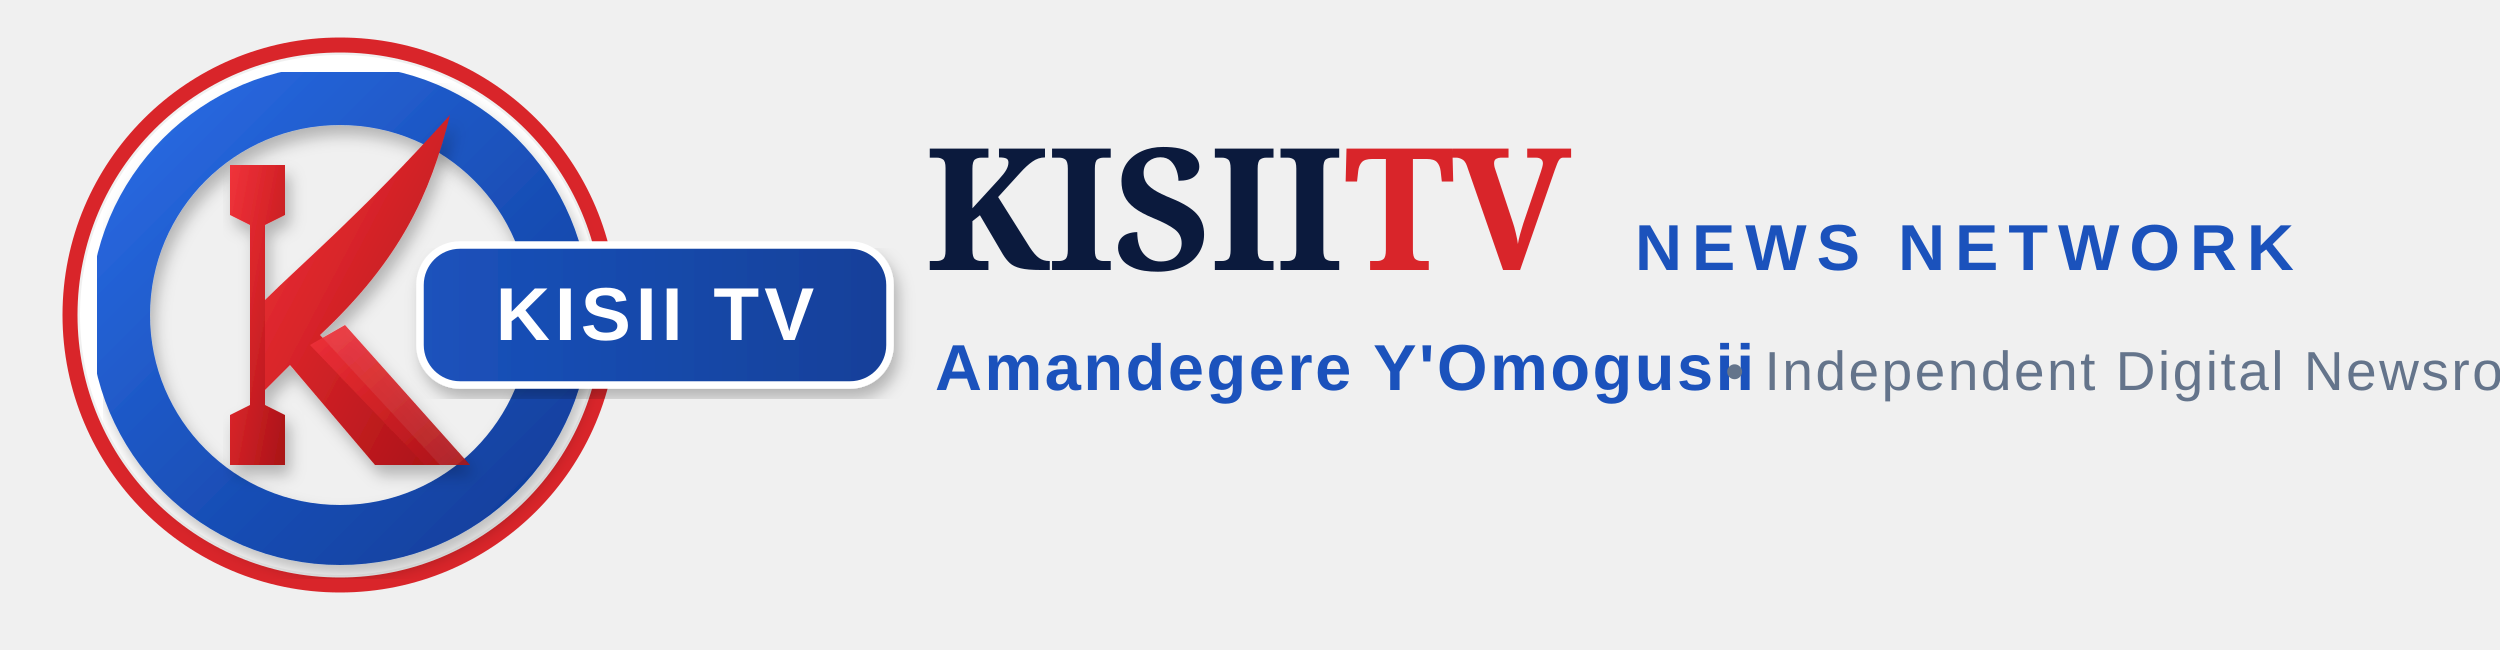
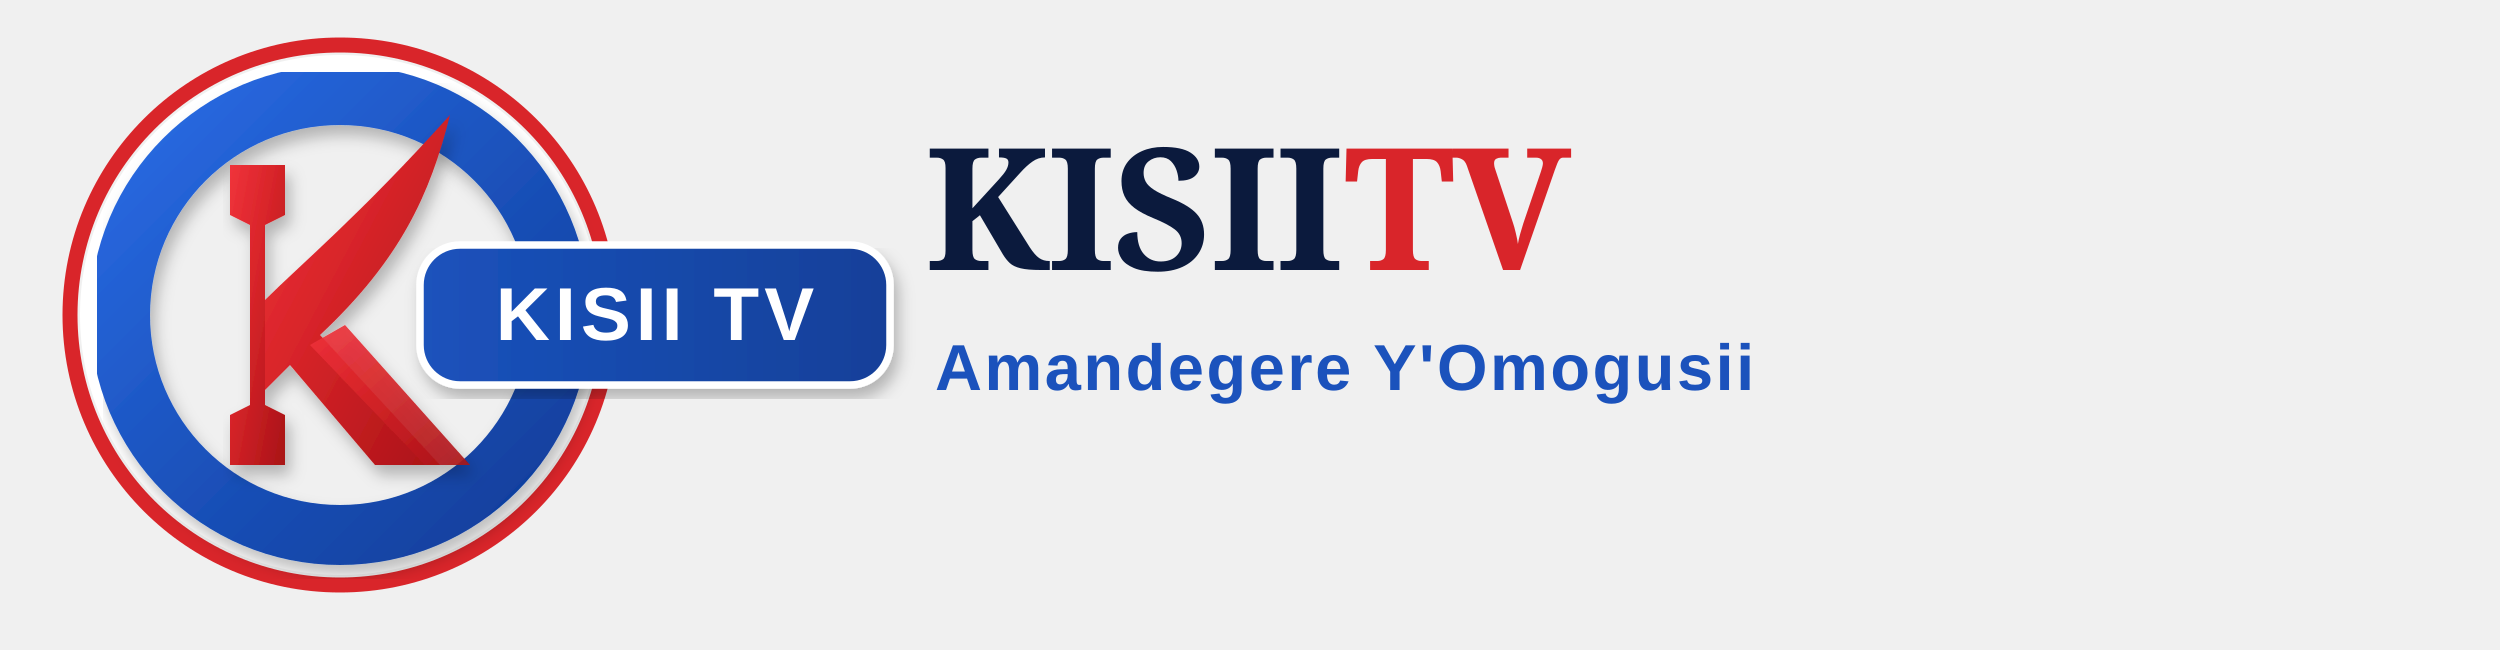
<svg xmlns="http://www.w3.org/2000/svg" viewBox="0 0 500 130" class="h-full w-auto">
  <defs>
    <linearGradient id="blueRing" x1="0%" y1="0%" x2="100%" y2="100%">
      <stop offset="0%" stop-color="#2a6ce6" />
      <stop offset="50%" stop-color="#1b52bc" />
      <stop offset="100%" stop-color="#0f3d99" />
    </linearGradient>
    <linearGradient id="redK" x1="0%" y1="0%" x2="100%" y2="100%">
      <stop offset="0%" stop-color="#f0333b" />
      <stop offset="40%" stop-color="#d9252a" />
      <stop offset="100%" stop-color="#a81216" />
    </linearGradient>
    <linearGradient id="badgeBlue" x1="0%" y1="0%" x2="100%" y2="0%">
      <stop offset="0%" stop-color="#1b52bc" />
      <stop offset="100%" stop-color="#124099" />
    </linearGradient>
    <filter id="subtleShadow" x="-5%" y="-5%" width="115%" height="115%">
      <feDropShadow dx="1" dy="2" stdDeviation="1.5" flood-opacity="0.25" />
    </filter>
  </defs>
  <g transform="translate(10, 5)">
    <circle cx="58" cy="58" r="54" fill="none" stroke="#d9252a" stroke-width="3" />
    <circle cx="58" cy="58" r="50" fill="none" stroke="#ffffff" stroke-width="4" />
    <circle cx="58" cy="58" r="44" fill="none" stroke="url(#blueRing)" stroke-width="12" filter="url(#subtleShadow)" />
    <g filter="url(#subtleShadow)">
      <path d="M 36 28 L 47 28 L 47 38 L 43 40 L 43 76 L 47 78 L 47 88 L 36 88 L 36 78 L 40 76 L 40 40 L 36 38 Z" fill="url(#redK)" />
      <path d="M 43 55 C 50 48, 62 38, 80 18 C 76 34, 70 47, 54 62 L 78 88 L 65 88 L 48 68 L 43 73 Z" fill="url(#redK)" />
      <path d="M 52 64 L 75 88 L 84 88 L 59 60 Z" fill="url(#redK)" opacity="0.9" />
    </g>
    <g filter="url(#subtleShadow)">
      <rect x="74" y="44" width="94" height="28" rx="8" ry="8" fill="url(#badgeBlue)" stroke="#ffffff" stroke-width="1.5" />
      <text x="121" y="63" font-family="'Instrument Sans', Arial, sans-serif" font-size="15" font-weight="900" fill="#ffffff" text-anchor="middle" letter-spacing="1">KISII TV</text>
    </g>
  </g>
  <g transform="translate(185, 20)">
    <text x="0" y="34" font-family="'Playfair Display', Georgia, serif" font-size="34" font-weight="900" fill="#0b1a3d" letter-spacing="-0.5">
      KISII<tspan fill="#d9252a">TV</tspan>
    </text>
-     <text x="142" y="34" font-family="'Instrument Sans', Arial, sans-serif" font-size="13" font-weight="800" fill="#1b52bc" letter-spacing="2">
-       NEWS NETWORK
-     </text>
    <text x="2" y="58" font-family="'Instrument Sans', Arial, sans-serif" font-size="13" font-weight="600" fill="#1b52bc" letter-spacing="0.5">
      Amandegere Y'Omogusii
    </text>
-     <text x="160" y="58" font-family="'Instrument Sans', Arial, sans-serif" font-size="11" font-weight="500" fill="#64748b" letter-spacing="0.5">
-       • Independent Digital Newsroom
-     </text>
  </g>
</svg>
